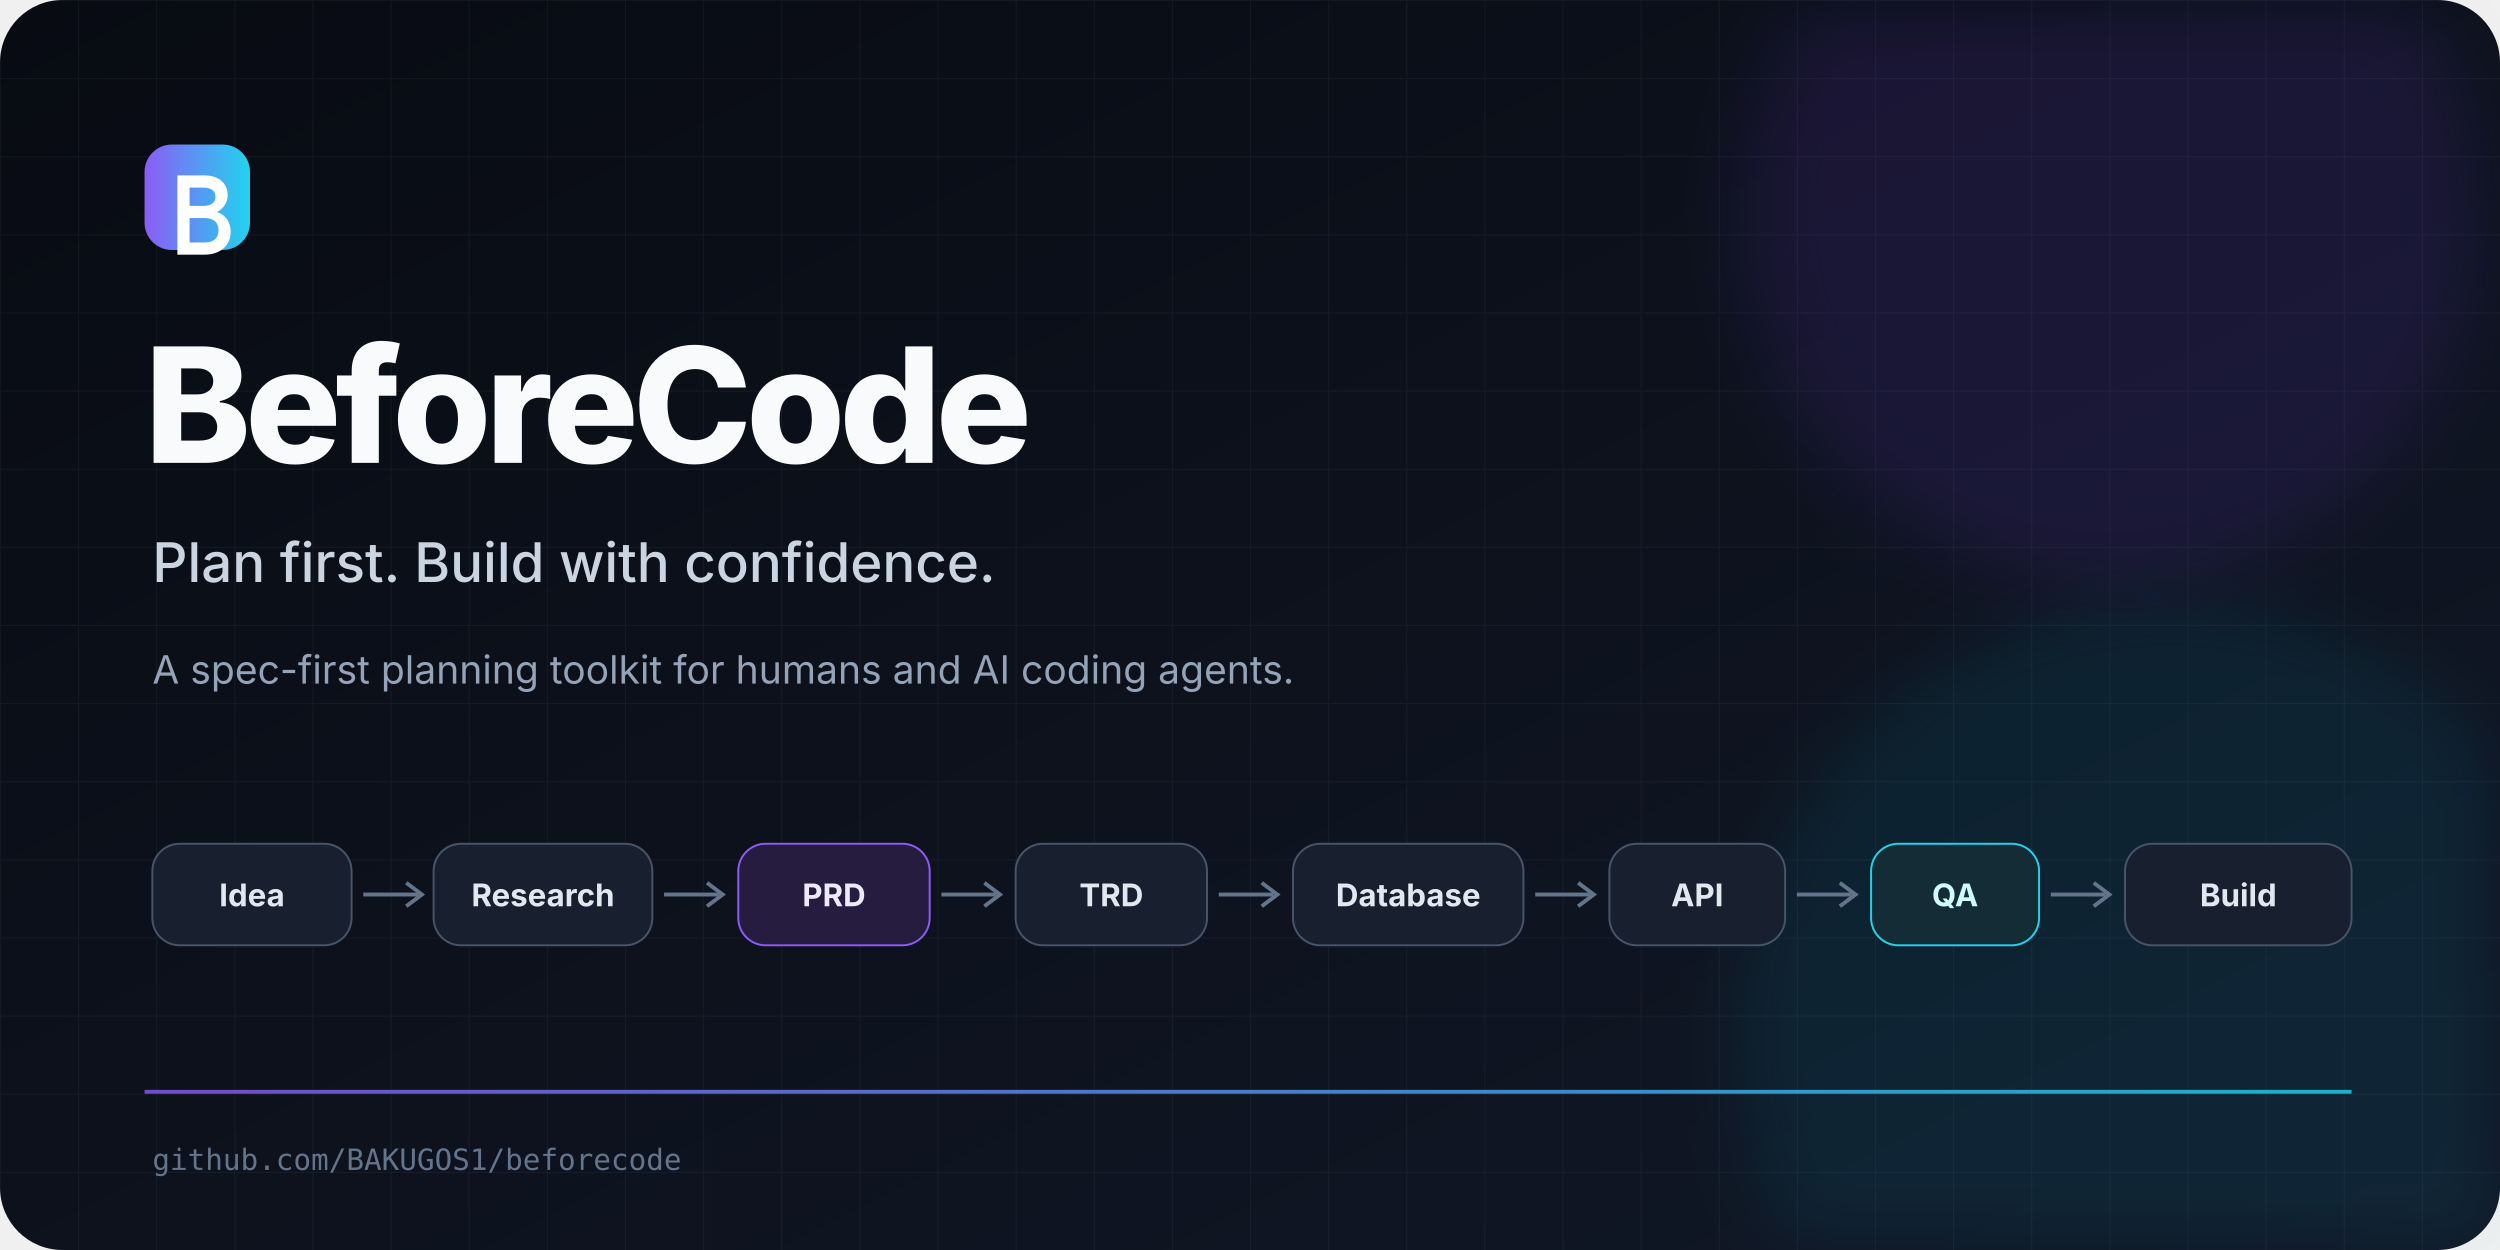
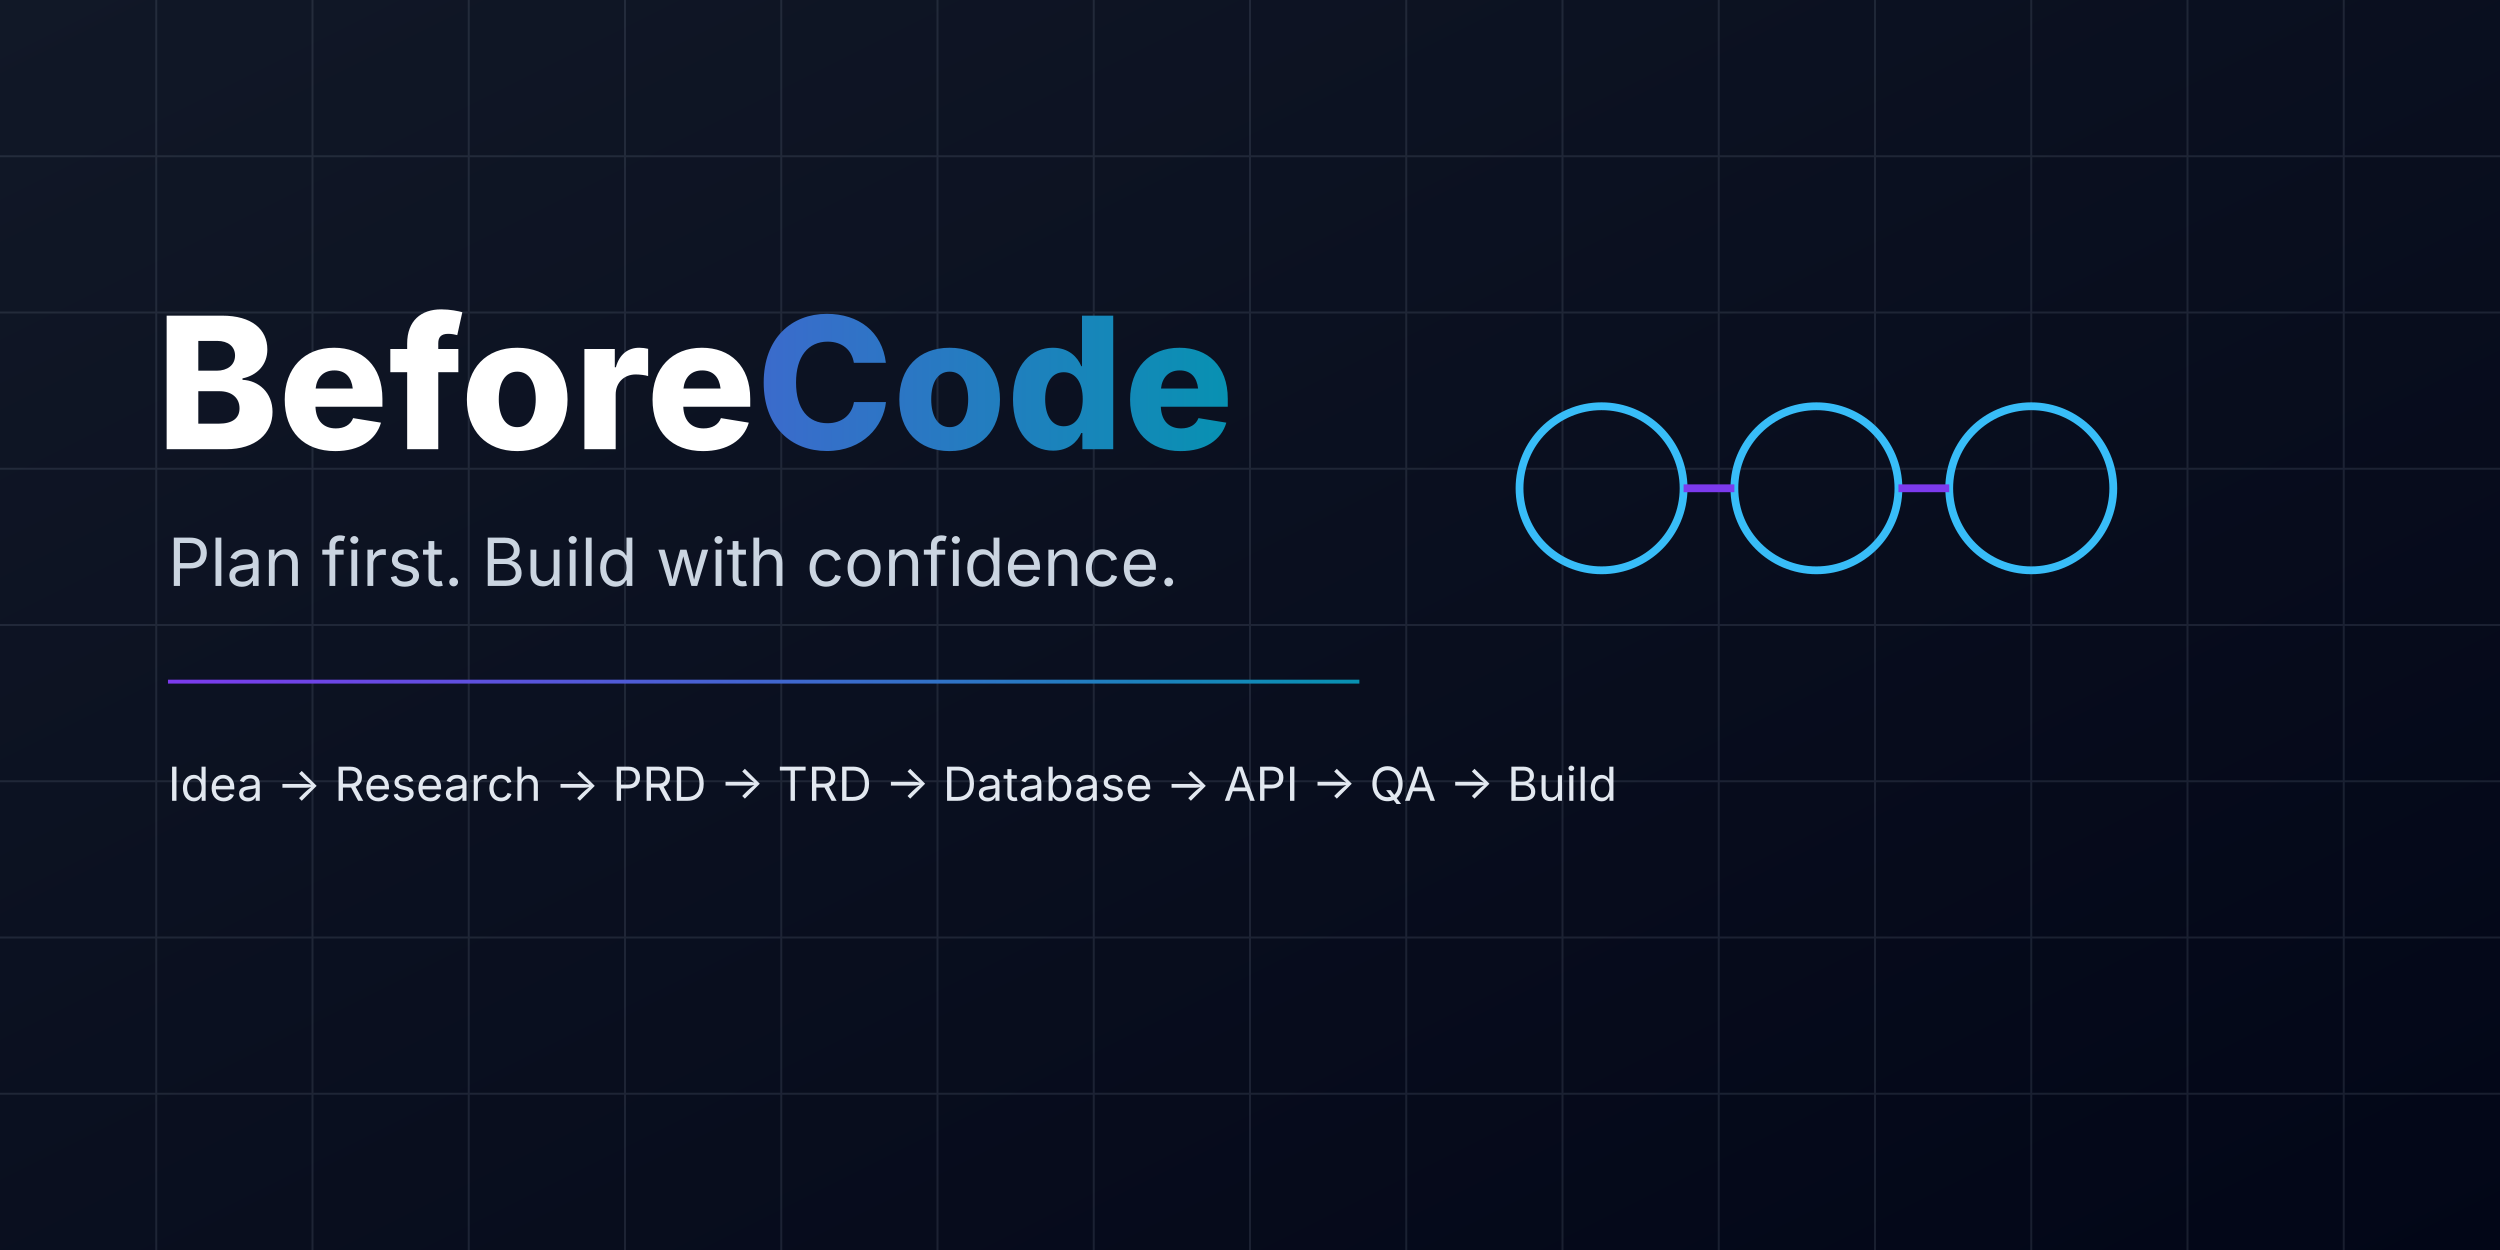
- <svg xmlns="http://www.w3.org/2000/svg" width="1280" height="640" viewBox="0 0 1280 640" role="img" aria-labelledby="title desc">
+ <svg xmlns="http://www.w3.org/2000/svg" width="1280" height="640" viewBox="0 0 1280 640" role="img" aria-label="BeforeCode banner">
  <defs>
-     <linearGradient id="bg" x1="0" y1="0" x2="1" y2="1">
-       <stop offset="0" stop-color="#080b12" />
-       <stop offset="1" stop-color="#111827" />
+     <linearGradient id="g" x1="0" x2="1" y1="0" y2="1">
+       <stop offset="0" stop-color="#111827" />
+       <stop offset="1" stop-color="#020617" />
    </linearGradient>
-     <linearGradient id="accent" x1="0" y1="0" x2="1" y2="0">
-       <stop offset="0" stop-color="#8b5cf6" />
-       <stop offset="1" stop-color="#22d3ee" />
+     <linearGradient id="accent" x1="0" x2="1">
+       <stop offset="0" stop-color="#7c3aed" />
+       <stop offset="1" stop-color="#0891b2" />
    </linearGradient>
-     <pattern id="grid" width="40" height="40" patternUnits="userSpaceOnUse">
-       <path d="M 40 0 L 0 0 0 40" fill="none" stroke="#94a3b8" stroke-opacity="0.07" />
-     </pattern>
-     <filter id="glow" x="-40%" y="-40%" width="180%" height="180%">
-       <feGaussianBlur stdDeviation="18" />
-     </filter>
  </defs>
-   <rect width="1280" height="640" rx="32" fill="url(#bg)" />
-   <rect width="1280" height="640" rx="32" fill="url(#grid)" />
-   <circle cx="1080" cy="110" r="190" fill="#7c3aed" opacity="0.12" filter="url(#glow)" />
-   <circle cx="1110" cy="530" r="220" fill="#06b6d4" opacity="0.09" filter="url(#glow)" />
-   <rect x="74" y="74" width="54" height="54" rx="14" fill="url(#accent)" />
-   <path d="M92 91h18c9 0 15 5 15 13 0 5-3 9-7 11 6 2 9 7 9 13 0 9-7 15-17 15H92V91zm17 20c5 0 8-2 8-6s-3-6-8-6h-9v12h9zm1 24c6 0 9-3 9-8s-3-8-9-8h-10v16h10z" fill="#fff" transform="translate(-2 -3) scale(.78) translate(27 28)" />
-   <text x="74" y="237" fill="#f8fafc" font-family="Inter, ui-sans-serif, system-ui, sans-serif" font-size="82" font-weight="760" letter-spacing="-3">BeforeCode</text>
-   <text x="78" y="298" fill="#cbd5e1" font-family="Inter, ui-sans-serif, system-ui, sans-serif" font-size="28" font-weight="500">Plan first. Build with confidence.</text>
-   <text x="78" y="350" fill="#94a3b8" font-family="Inter, ui-sans-serif, system-ui, sans-serif" font-size="20">A spec-first planning toolkit for humans and AI coding agents.</text>
-   <g font-family="Inter, ui-sans-serif, system-ui, sans-serif" font-size="16" font-weight="650">
-     <g transform="translate(78 432)">
-       <rect width="102" height="52" rx="14" fill="#181f2e" stroke="#475569" />
-       <text x="51" y="32" fill="#e2e8f0" text-anchor="middle">Idea</text>
-       <path d="M108 26h28" stroke="#64748b" stroke-width="2" />
-       <path d="m130 20 8 6-8 6" fill="none" stroke="#64748b" stroke-width="2" />
-     </g>
-     <g transform="translate(222 432)">
-       <rect width="112" height="52" rx="14" fill="#181f2e" stroke="#475569" />
-       <text x="56" y="32" fill="#e2e8f0" text-anchor="middle">Research</text>
-       <path d="M118 26h28" stroke="#64748b" stroke-width="2" />
-       <path d="m140 20 8 6-8 6" fill="none" stroke="#64748b" stroke-width="2" />
-     </g>
-     <g transform="translate(378 432)">
-       <rect width="98" height="52" rx="14" fill="#261c3f" stroke="#8b5cf6" />
-       <text x="49" y="32" fill="#ede9fe" text-anchor="middle">PRD</text>
-       <path d="M104 26h28" stroke="#64748b" stroke-width="2" />
-       <path d="m126 20 8 6-8 6" fill="none" stroke="#64748b" stroke-width="2" />
-     </g>
-     <g transform="translate(520 432)">
-       <rect width="98" height="52" rx="14" fill="#181f2e" stroke="#475569" />
-       <text x="49" y="32" fill="#e2e8f0" text-anchor="middle">TRD</text>
-       <path d="M104 26h28" stroke="#64748b" stroke-width="2" />
-       <path d="m126 20 8 6-8 6" fill="none" stroke="#64748b" stroke-width="2" />
-     </g>
-     <g transform="translate(662 432)">
-       <rect width="118" height="52" rx="14" fill="#181f2e" stroke="#475569" />
-       <text x="59" y="32" fill="#e2e8f0" text-anchor="middle">Database</text>
-       <path d="M124 26h28" stroke="#64748b" stroke-width="2" />
-       <path d="m146 20 8 6-8 6" fill="none" stroke="#64748b" stroke-width="2" />
-     </g>
-     <g transform="translate(824 432)">
-       <rect width="90" height="52" rx="14" fill="#181f2e" stroke="#475569" />
-       <text x="45" y="32" fill="#e2e8f0" text-anchor="middle">API</text>
-       <path d="M96 26h28" stroke="#64748b" stroke-width="2" />
-       <path d="m118 20 8 6-8 6" fill="none" stroke="#64748b" stroke-width="2" />
-     </g>
-     <g transform="translate(958 432)">
-       <rect width="86" height="52" rx="14" fill="#132c35" stroke="#22d3ee" />
-       <text x="43" y="32" fill="#cffafe" text-anchor="middle">QA</text>
-       <path d="M92 26h28" stroke="#64748b" stroke-width="2" />
-       <path d="m114 20 8 6-8 6" fill="none" stroke="#64748b" stroke-width="2" />
-     </g>
-     <g transform="translate(1088 432)">
-       <rect width="116" height="52" rx="14" fill="#181f2e" stroke="#475569" />
-       <text x="58" y="32" fill="#e2e8f0" text-anchor="middle">Build</text>
-     </g>
+   <rect width="1280" height="640" fill="url(#g)" />
+   <g opacity="0.15" stroke="#94a3b8" stroke-width="1">
+     <path d="M0 80h1280M0 160h1280M0 240h1280M0 320h1280M0 400h1280M0 480h1280M0 560h1280" />
+     <path d="M80 0v640M160 0v640M240 0v640M320 0v640M400 0v640M480 0v640M560 0v640M640 0v640M720 0v640M800 0v640M880 0v640M960 0v640M1040 0v640M1120 0v640M1200 0v640" />
  </g>
-   <rect x="74" y="558" width="1130" height="2" fill="url(#accent)" opacity="0.8" />
-   <text x="78" y="599" fill="#64748b" font-family="ui-monospace, SFMono-Regular, Menlo, monospace" font-size="15">github.com/BAKUGOS1/beforecode</text>
+   <text x="80" y="230" font-family="Inter, Arial, sans-serif" font-size="94" font-weight="800" fill="#ffffff">Before<tspan fill="url(#accent)">Code</tspan>
+   </text>
+   <text x="86" y="300" font-family="Inter, Arial, sans-serif" font-size="34" fill="#cbd5e1">Plan first. Build with confidence.</text>
+   <rect x="86" y="348" width="610" height="2" fill="url(#accent)" />
+   <text x="86" y="410" font-family="Inter, Arial, sans-serif" font-size="24" fill="#e2e8f0">Idea → Research → PRD → TRD → Database → API → QA → Build</text>
+   <g transform="translate(820 250)" fill="none" stroke="#38bdf8" stroke-width="4">
+     <circle cx="0" cy="0" r="42" />
+     <circle cx="110" cy="0" r="42" />
+     <circle cx="220" cy="0" r="42" />
+     <path d="M42 0h26M152 0h26" stroke="#7c3aed" />
+   </g>
</svg>
